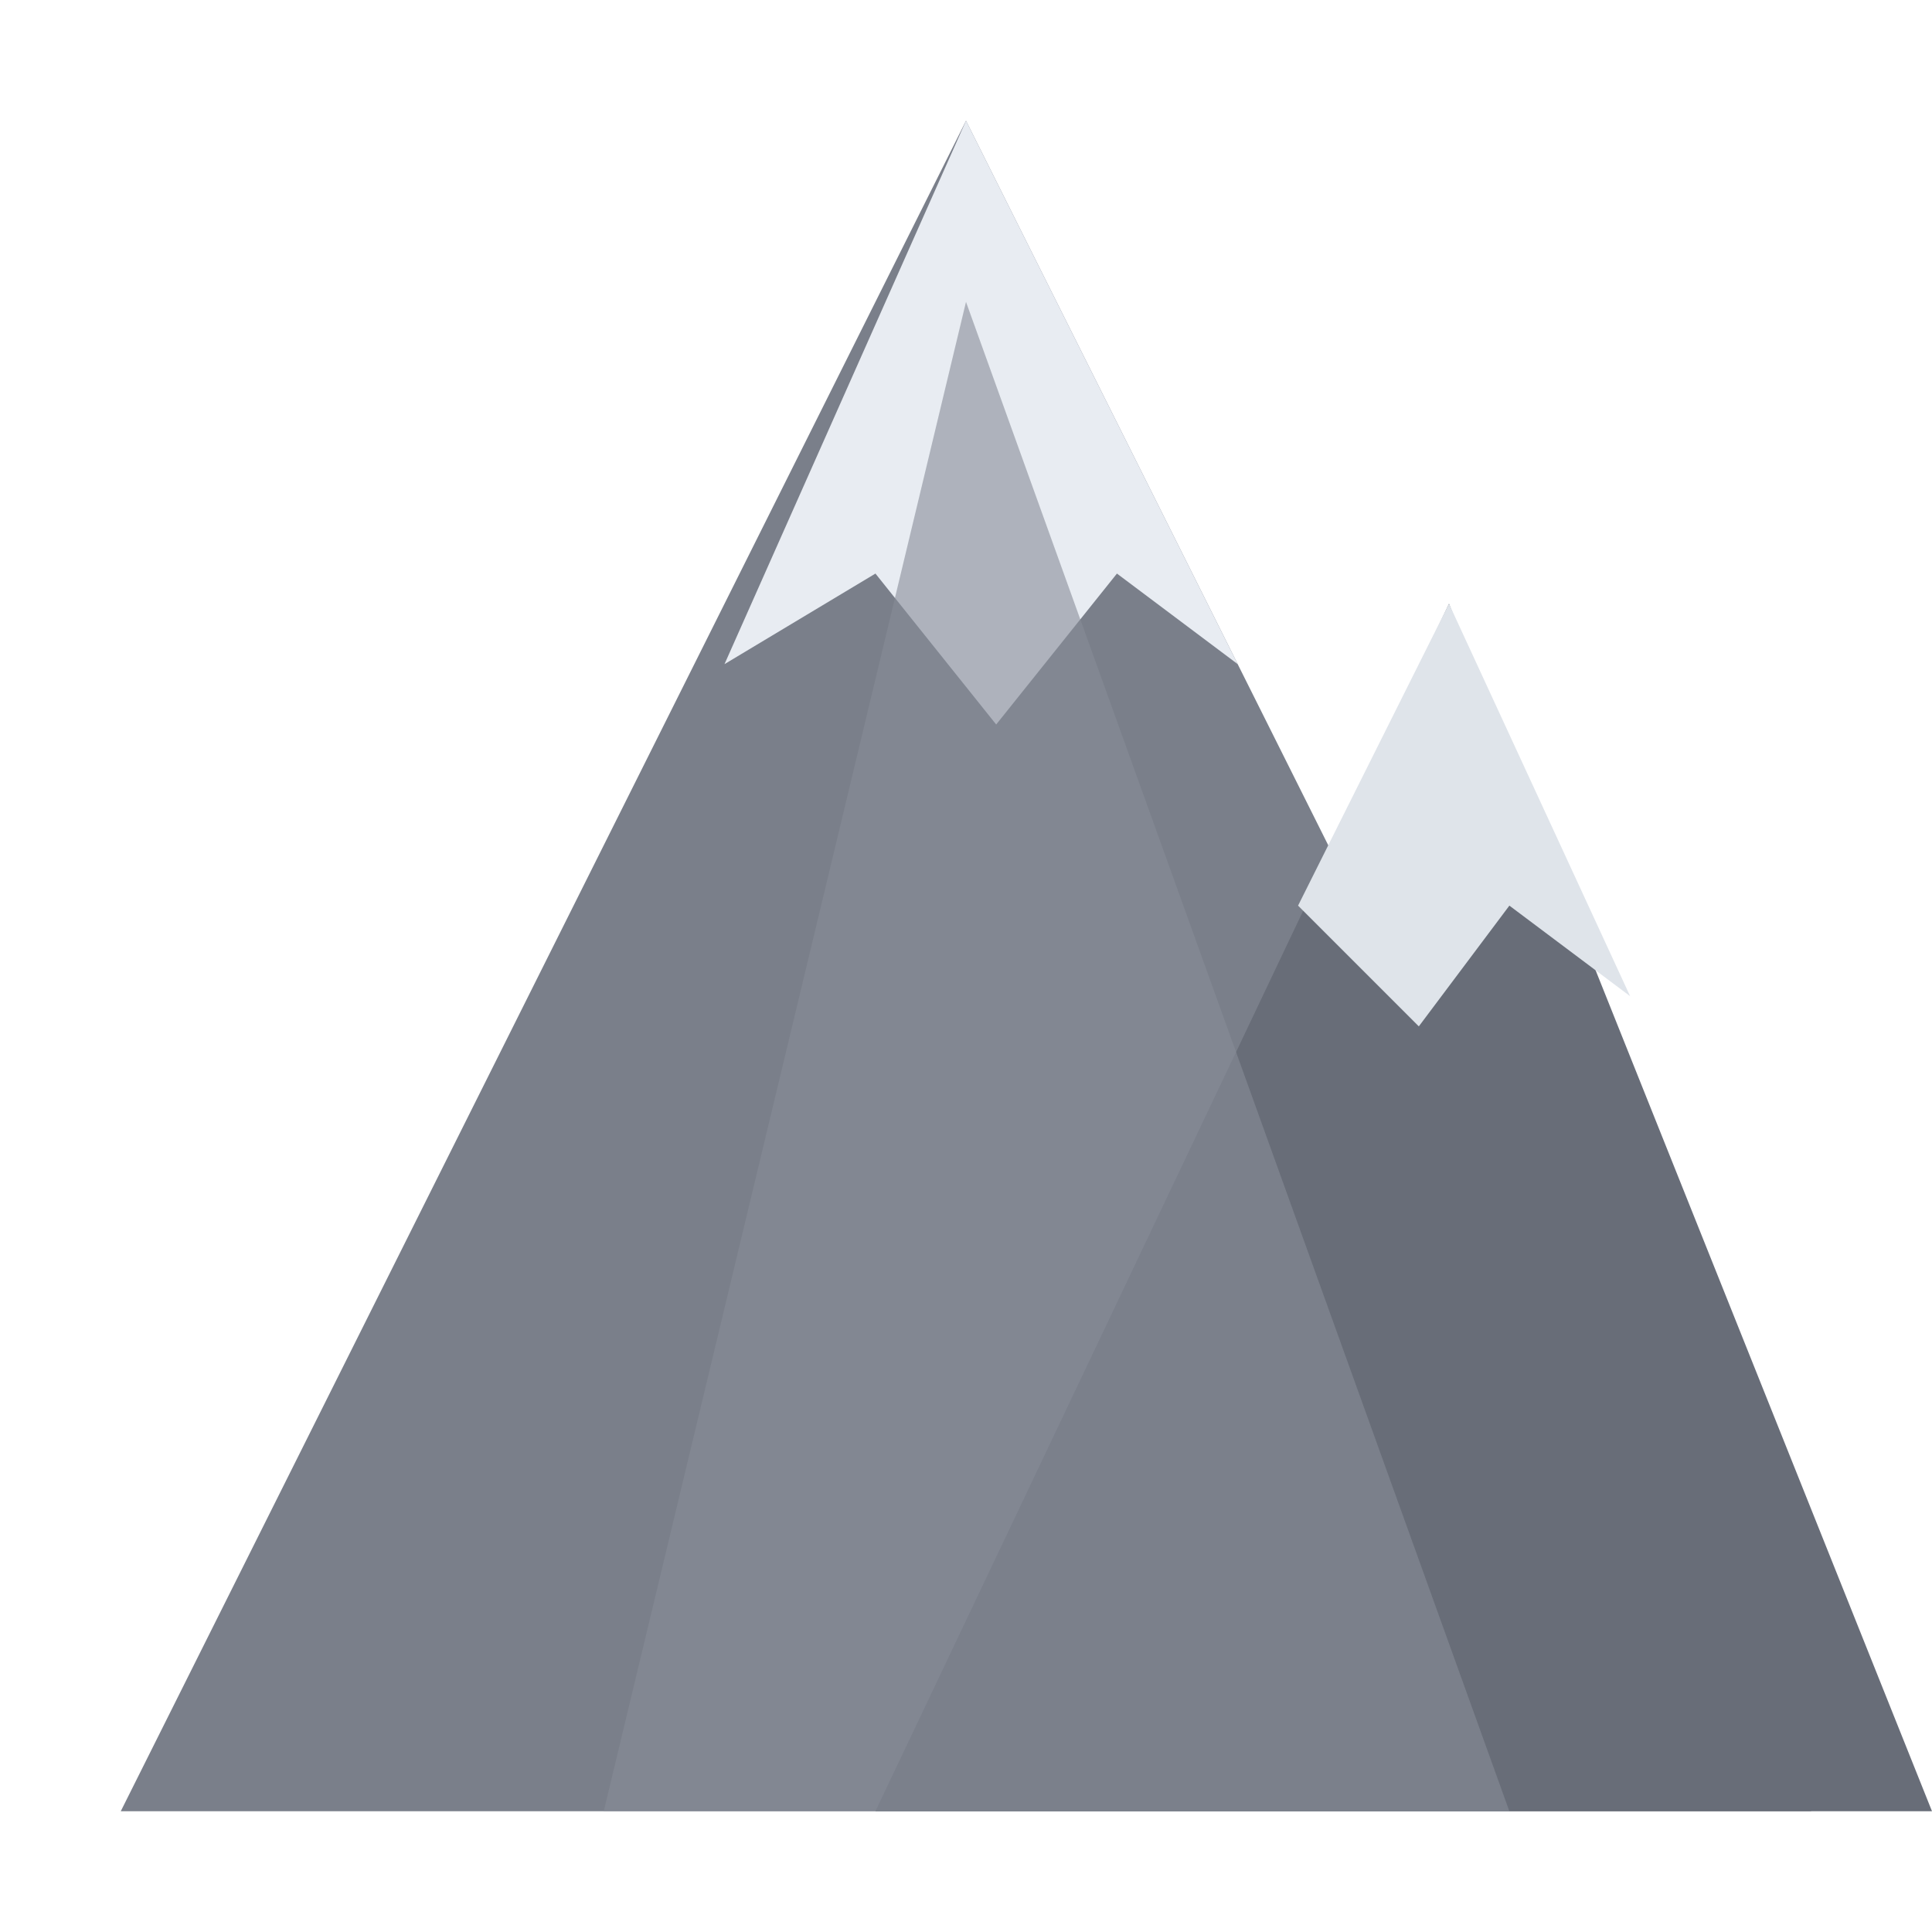
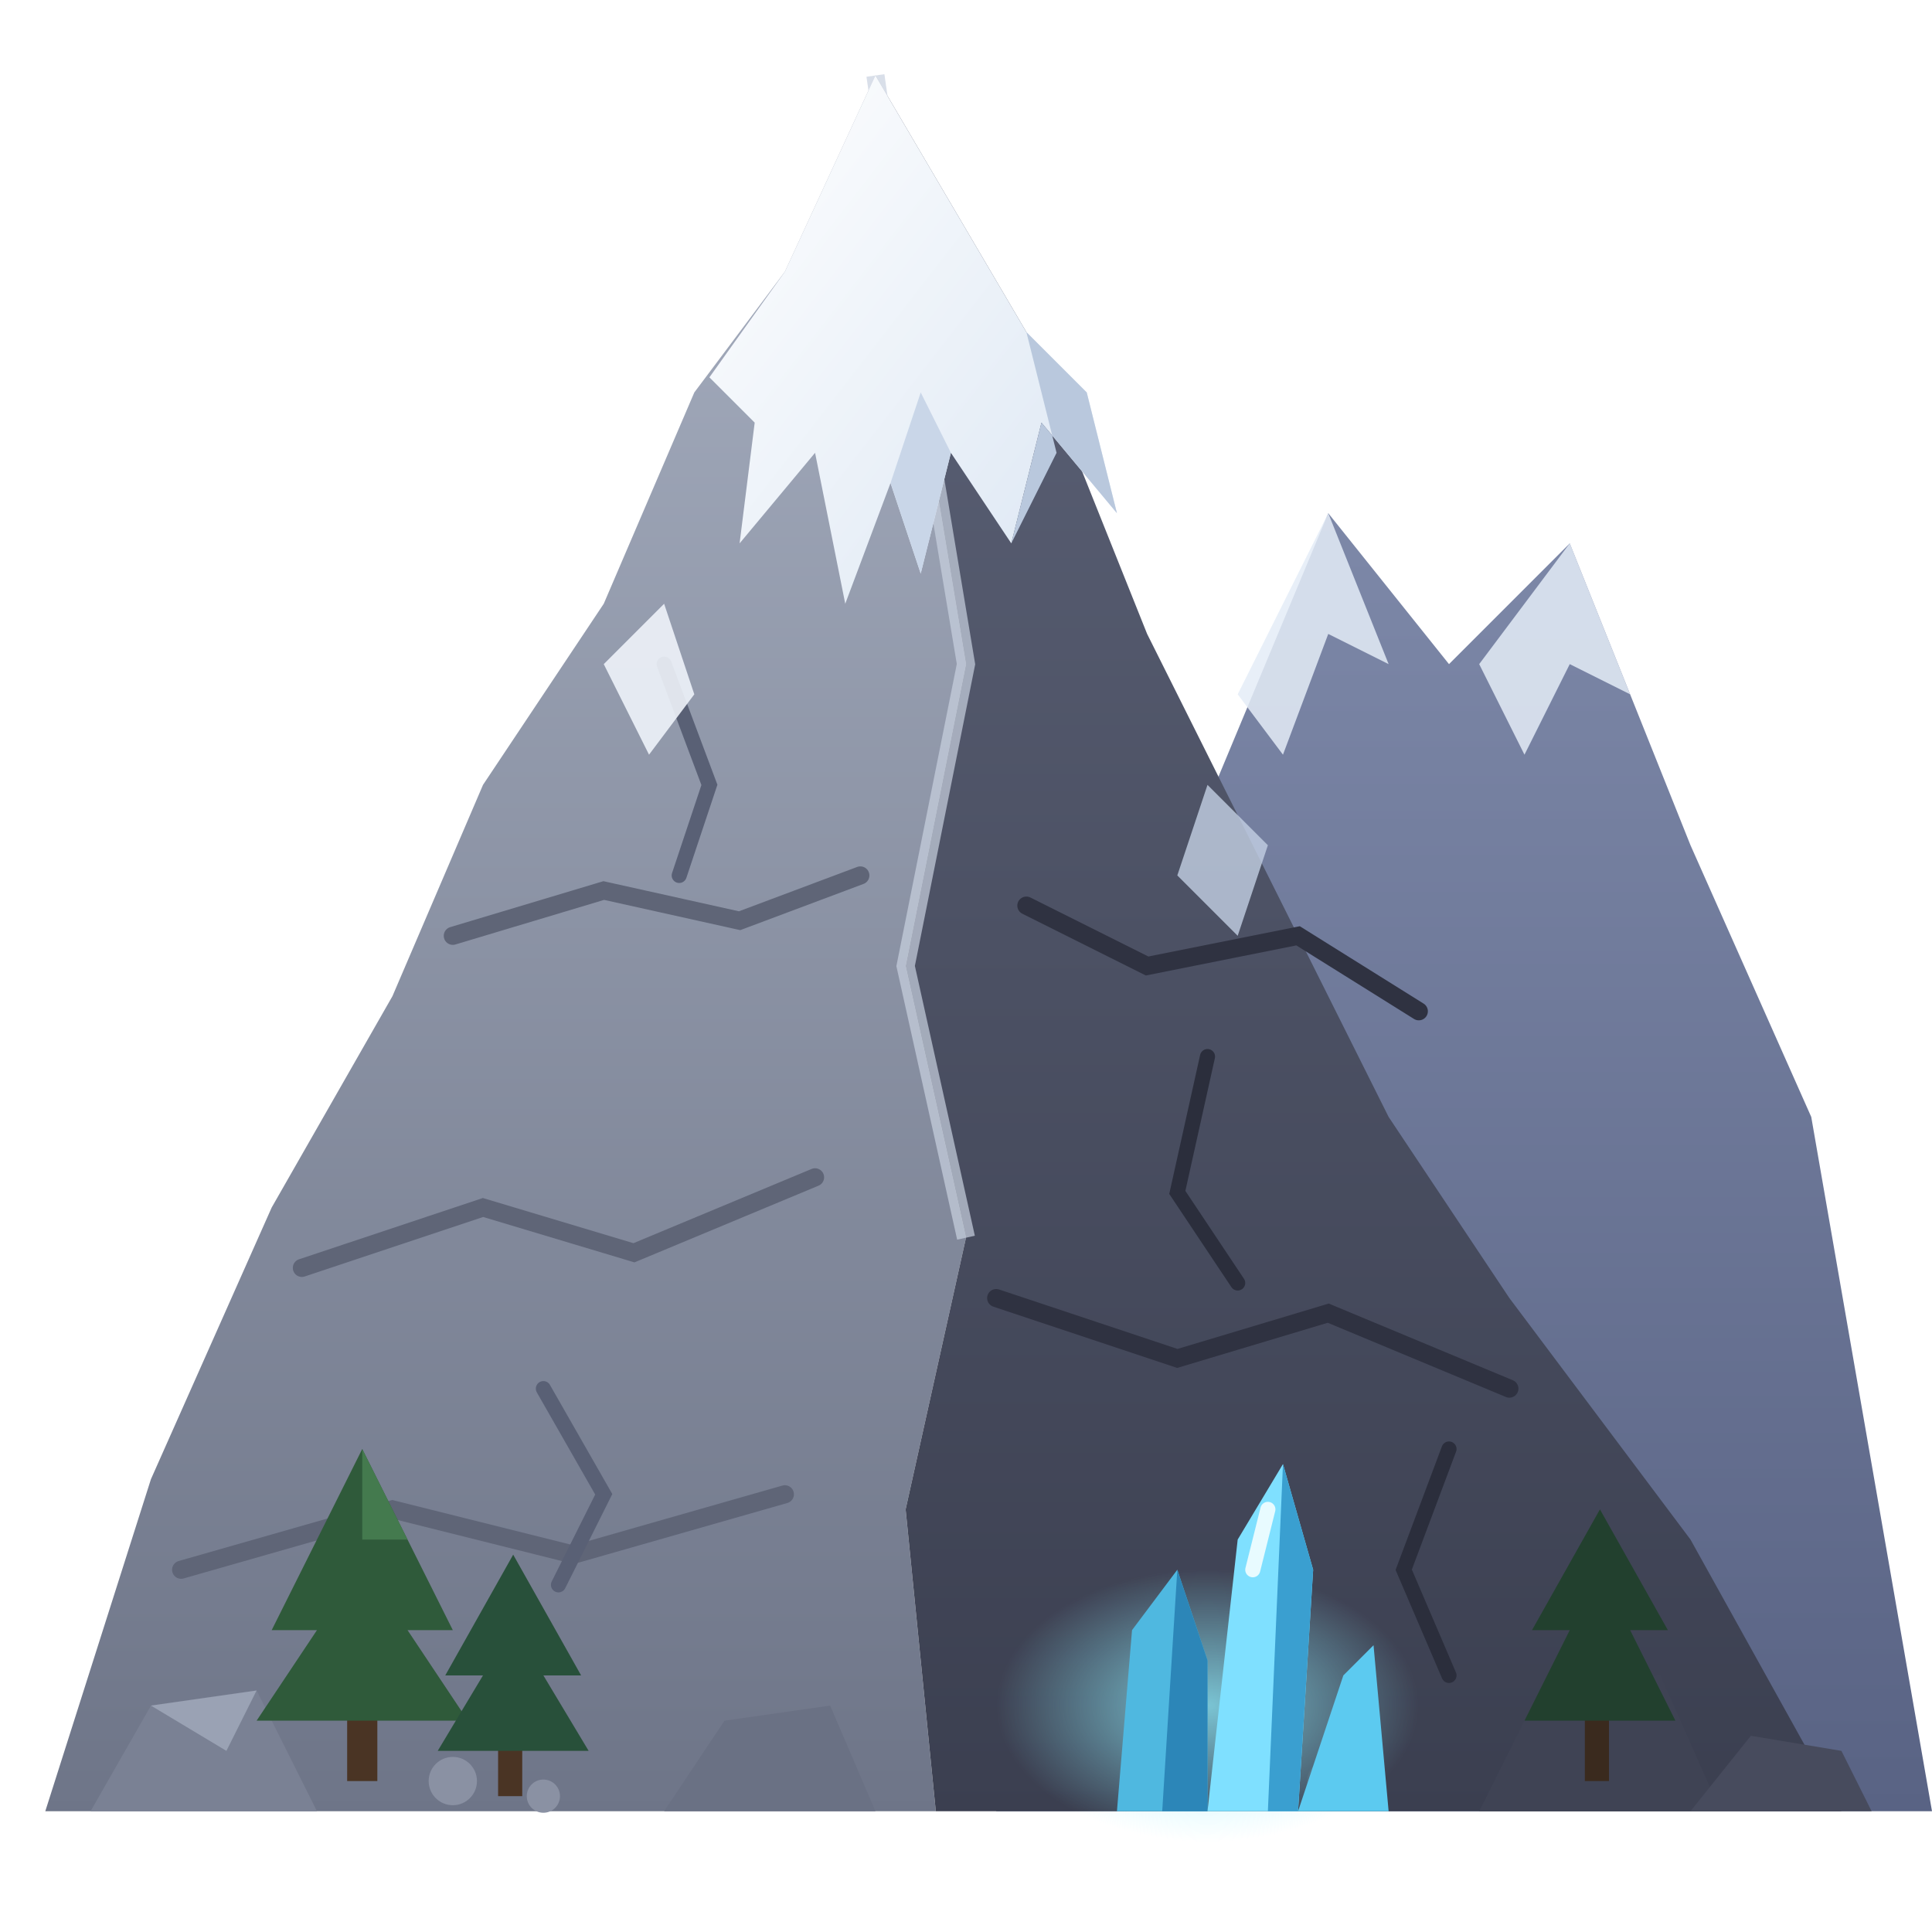
<svg xmlns="http://www.w3.org/2000/svg" width="128" height="128" viewBox="0 0 128 128">
-   <polygon points="64,8 120,120 8,120" fill="#7a7f8a" />
-   <polygon points="96,40 128,120 58,120" fill="#686d78" />
-   <polygon points="64,8 82,44 74,38 66,48 58,38 48,44" fill="#e8ecf2" />
-   <polygon points="96,40 108,66 100,60 94,68 86,60" fill="#dfe4ea" />
-   <polygon points="64,20 100,120 40,120" fill="#878c97" opacity="0.6" />
+   <defs>
+     <linearGradient id="lit" x1="0" y1="0" x2="0" y2="1">
+       <stop offset="0" stop-color="#a7afc0" />
+       <stop offset="1" stop-color="#6e7588" />
+     </linearGradient>
+     <linearGradient id="shade" x1="0" y1="0" x2="0" y2="1">
+       <stop offset="0" stop-color="#5d6378" />
+       <stop offset="1" stop-color="#3b3f50" />
+     </linearGradient>
+     <linearGradient id="far" x1="0" y1="0" x2="0" y2="1">
+       <stop offset="0" stop-color="#7d88a8" />
+       <stop offset="1" stop-color="#596384" />
+     </linearGradient>
+     <linearGradient id="snow" x1="0" y1="0" x2="1" y2="1">
+       <stop offset="0" stop-color="#ffffff" />
+       <stop offset="1" stop-color="#dbe6f3" />
+     </linearGradient>
+     <radialGradient id="glow" cx="0.5" cy="0.5" r="0.5">
+       <stop offset="0" stop-color="#8ff0ff" stop-opacity="0.75" />
+       <stop offset="1" stop-color="#8ff0ff" stop-opacity="0" />
+     </radialGradient>
+   </defs>
+   <polygon points="66,120 78,58 88,34 96,44 104,36 112,56 120,74 128,120" fill="url(#far)" />
+   <polygon points="88,34 92,44 88,42 85,50 82,46" fill="#e4ecf7" opacity="0.85" />
+   <polygon points="104,36 108,46 104,44 101,50 98,44" fill="#e4ecf7" opacity="0.85" />
+   <polygon points="58,5 52,18 46,26 40,40 32,52 26,66 18,80 10,98 3,120 62,120 60,100 64,82 60,64 64,44 61,26" fill="url(#lit)" />
+   <polygon points="58,5 61,26 64,44 60,64 64,82 60,100 62,120 122,120 112,102 100,86 92,74 84,58 76,42 68,22" fill="url(#shade)" />
+   <g fill="none" stroke-linecap="round">
+     <path d="M30 62 l10 -3 l9 2 l8 -3" stroke="#5f6577" stroke-width="1.2" />
+     <path d="M20 84 l12 -4 l10 3 l12 -5" stroke="#5f6577" stroke-width="1.2" />
+     <path d="M12 104 l14 -4 l12 3 l14 -4" stroke="#5f6577" stroke-width="1.2" />
+     <path d="M68 60 l8 4 l10 -2 l8 5" stroke="#2f3241" stroke-width="1.2" />
+     <path d="M66 86 l12 4 l10 -3 l12 5" stroke="#2f3241" stroke-width="1.2" />
+     <path d="M44 44 l3 8 l-2 6" stroke="#596075" stroke-width="1" />
+     <path d="M36 92 l4 7 l-3 6" stroke="#596075" stroke-width="1" />
+     <path d="M80 70 l-2 9 l4 6" stroke="#2b2e3c" stroke-width="1" />
+     <path d="M96 96 l-3 8 l3 7" stroke="#2b2e3c" stroke-width="1" />
+   </g>
+   <path d="M58 5 L61 26 L64 44 L60 64 L64 82" fill="none" stroke="#c9d1e0" stroke-width="1.2" opacity="0.7" />
+   <polygon points="58,5 52,18 47,25 50,28 49,36 54,30 56,40 59,32 61,38 63,30 67,36 69,28 74,34 72,26 68,22" fill="url(#snow)" />
+   <polygon points="61,26 63,30 61,38 59,32" fill="#c9d6e8" />
+   <polygon points="67,36 69,28 74,34 72,26 68,22 70,30" fill="#b9c8dd" />
+   <polygon points="40,44 44,40 46,46 43,50" fill="#eef3fa" opacity="0.9" />
+   <polygon points="80,52 84,56 82,62 78,58" fill="#c3d0e3" opacity="0.8" />
+   <g>
+     <polygon points="6,120 10,113 17,112 21,120" fill="#7a8194" />
+     <polygon points="10,113 17,112 15,116" fill="#9aa2b4" />
+     <polygon points="44,120 48,114 55,113 58,120" fill="#6a7184" />
+     <polygon points="98,120 102,112 110,111 114,120" fill="#3f4354" />
+     <polygon points="112,120 116,115 122,116 124,120" fill="#474b5d" />
+     <circle cx="30" cy="118" r="1.6" fill="#8a91a3" />
+     <circle cx="36" cy="119" r="1.1" fill="#8a91a3" />
+     <circle cx="88" cy="118" r="1.4" fill="#454a5b" />
+   </g>
+   <ellipse cx="80" cy="113" rx="14" ry="9" fill="url(#glow)" />
+   <polygon points="74,120 75,108 78,104 80,110 80,120" fill="#4fb8e0" />
+   <polygon points="78,104 80,110 80,120 77,120" fill="#2c86b8" />
+   <polygon points="80,120 82,102 85,97 87,104 86,120" fill="#7fe0ff" />
+   <polygon points="85,97 87,104 86,120 84,120" fill="#3a9fd0" />
+   <polygon points="86,120 89,111 91,109 92,120" fill="#5ccaf0" />
+   <path d="M83 104 l1 -4" stroke="#e8fbff" stroke-width="1" stroke-linecap="round" />
+   <g>
+     <rect x="23" y="111" width="2" height="7" fill="#4a3424" />
+     <polygon points="24,96 30,108 27,108 31,114 17,114 21,108 18,108" fill="#2f5a3a" />
+     <polygon points="24,96 27,102 24,102" fill="#447a4e" />
+     <rect x="33" y="114" width="1.6" height="5" fill="#4a3424" />
+     <polygon points="34,103 38.5,111 36,111 39,116 29,116 32,111 29.5,111" fill="#28503a" />
+     <rect x="105" y="112" width="1.6" height="6" fill="#3a2a1e" />
+     <polygon points="106,100 110.5,108 108,108 111,114 101,114 104,108 101.5,108" fill="#22402e" />
+   </g>
</svg>
